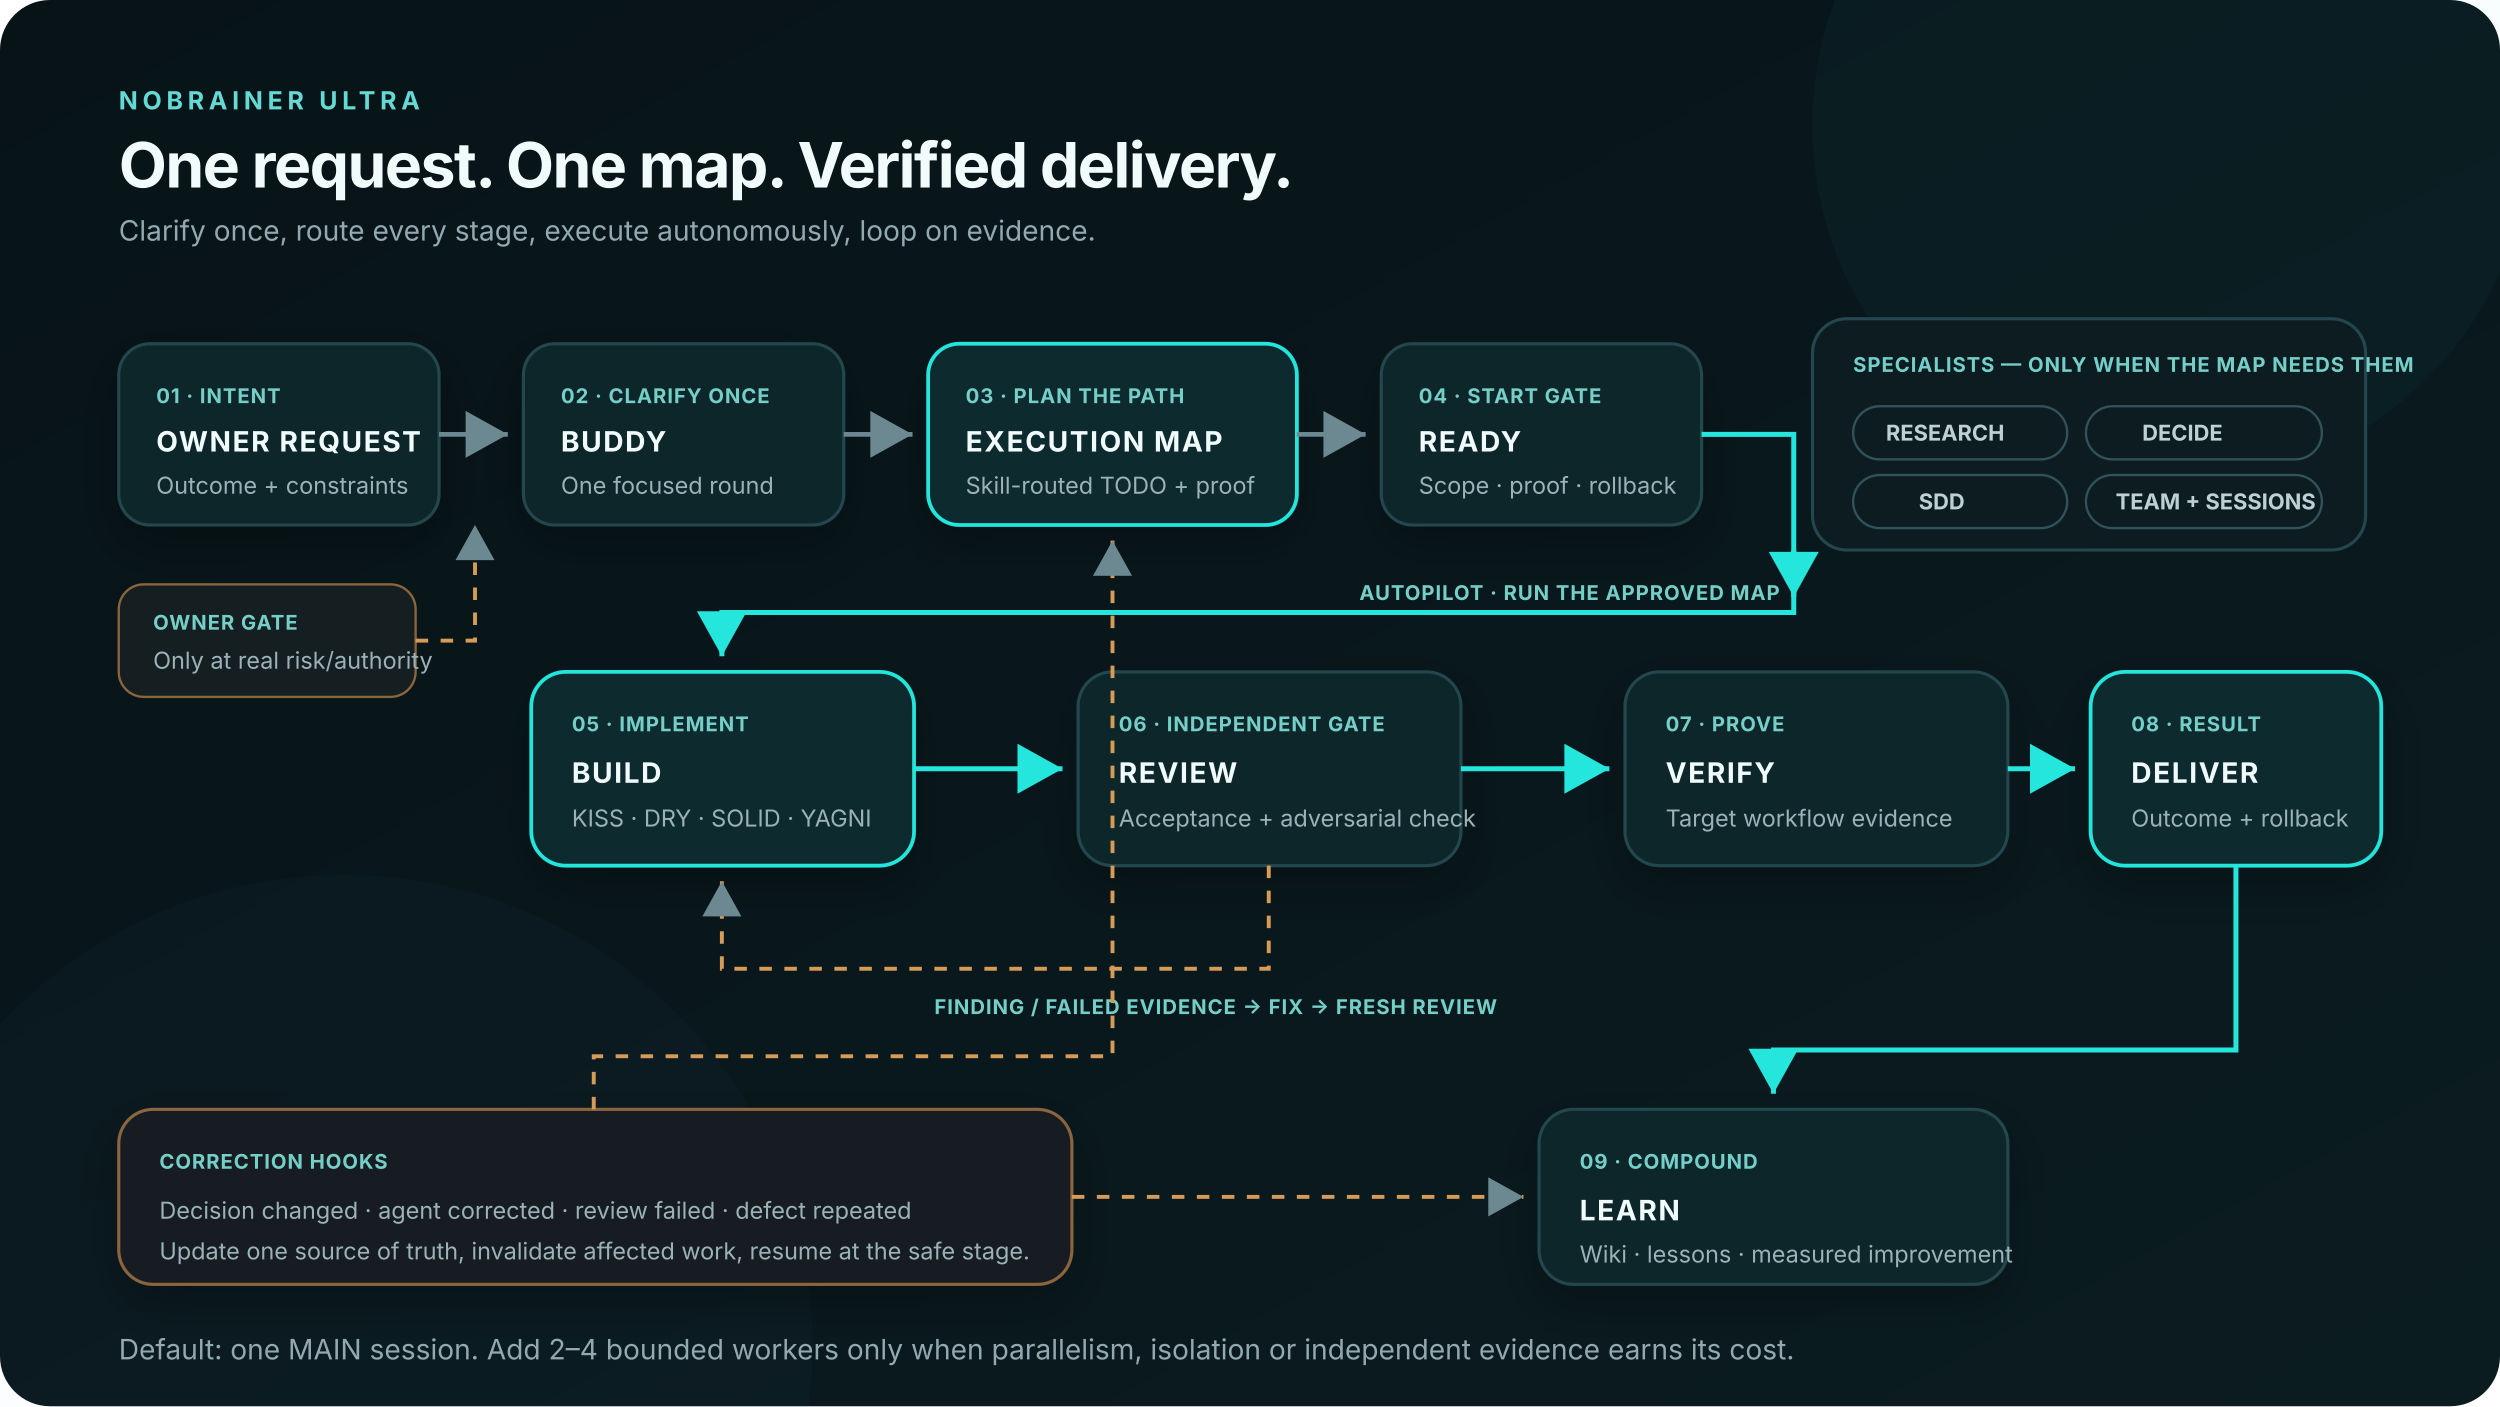
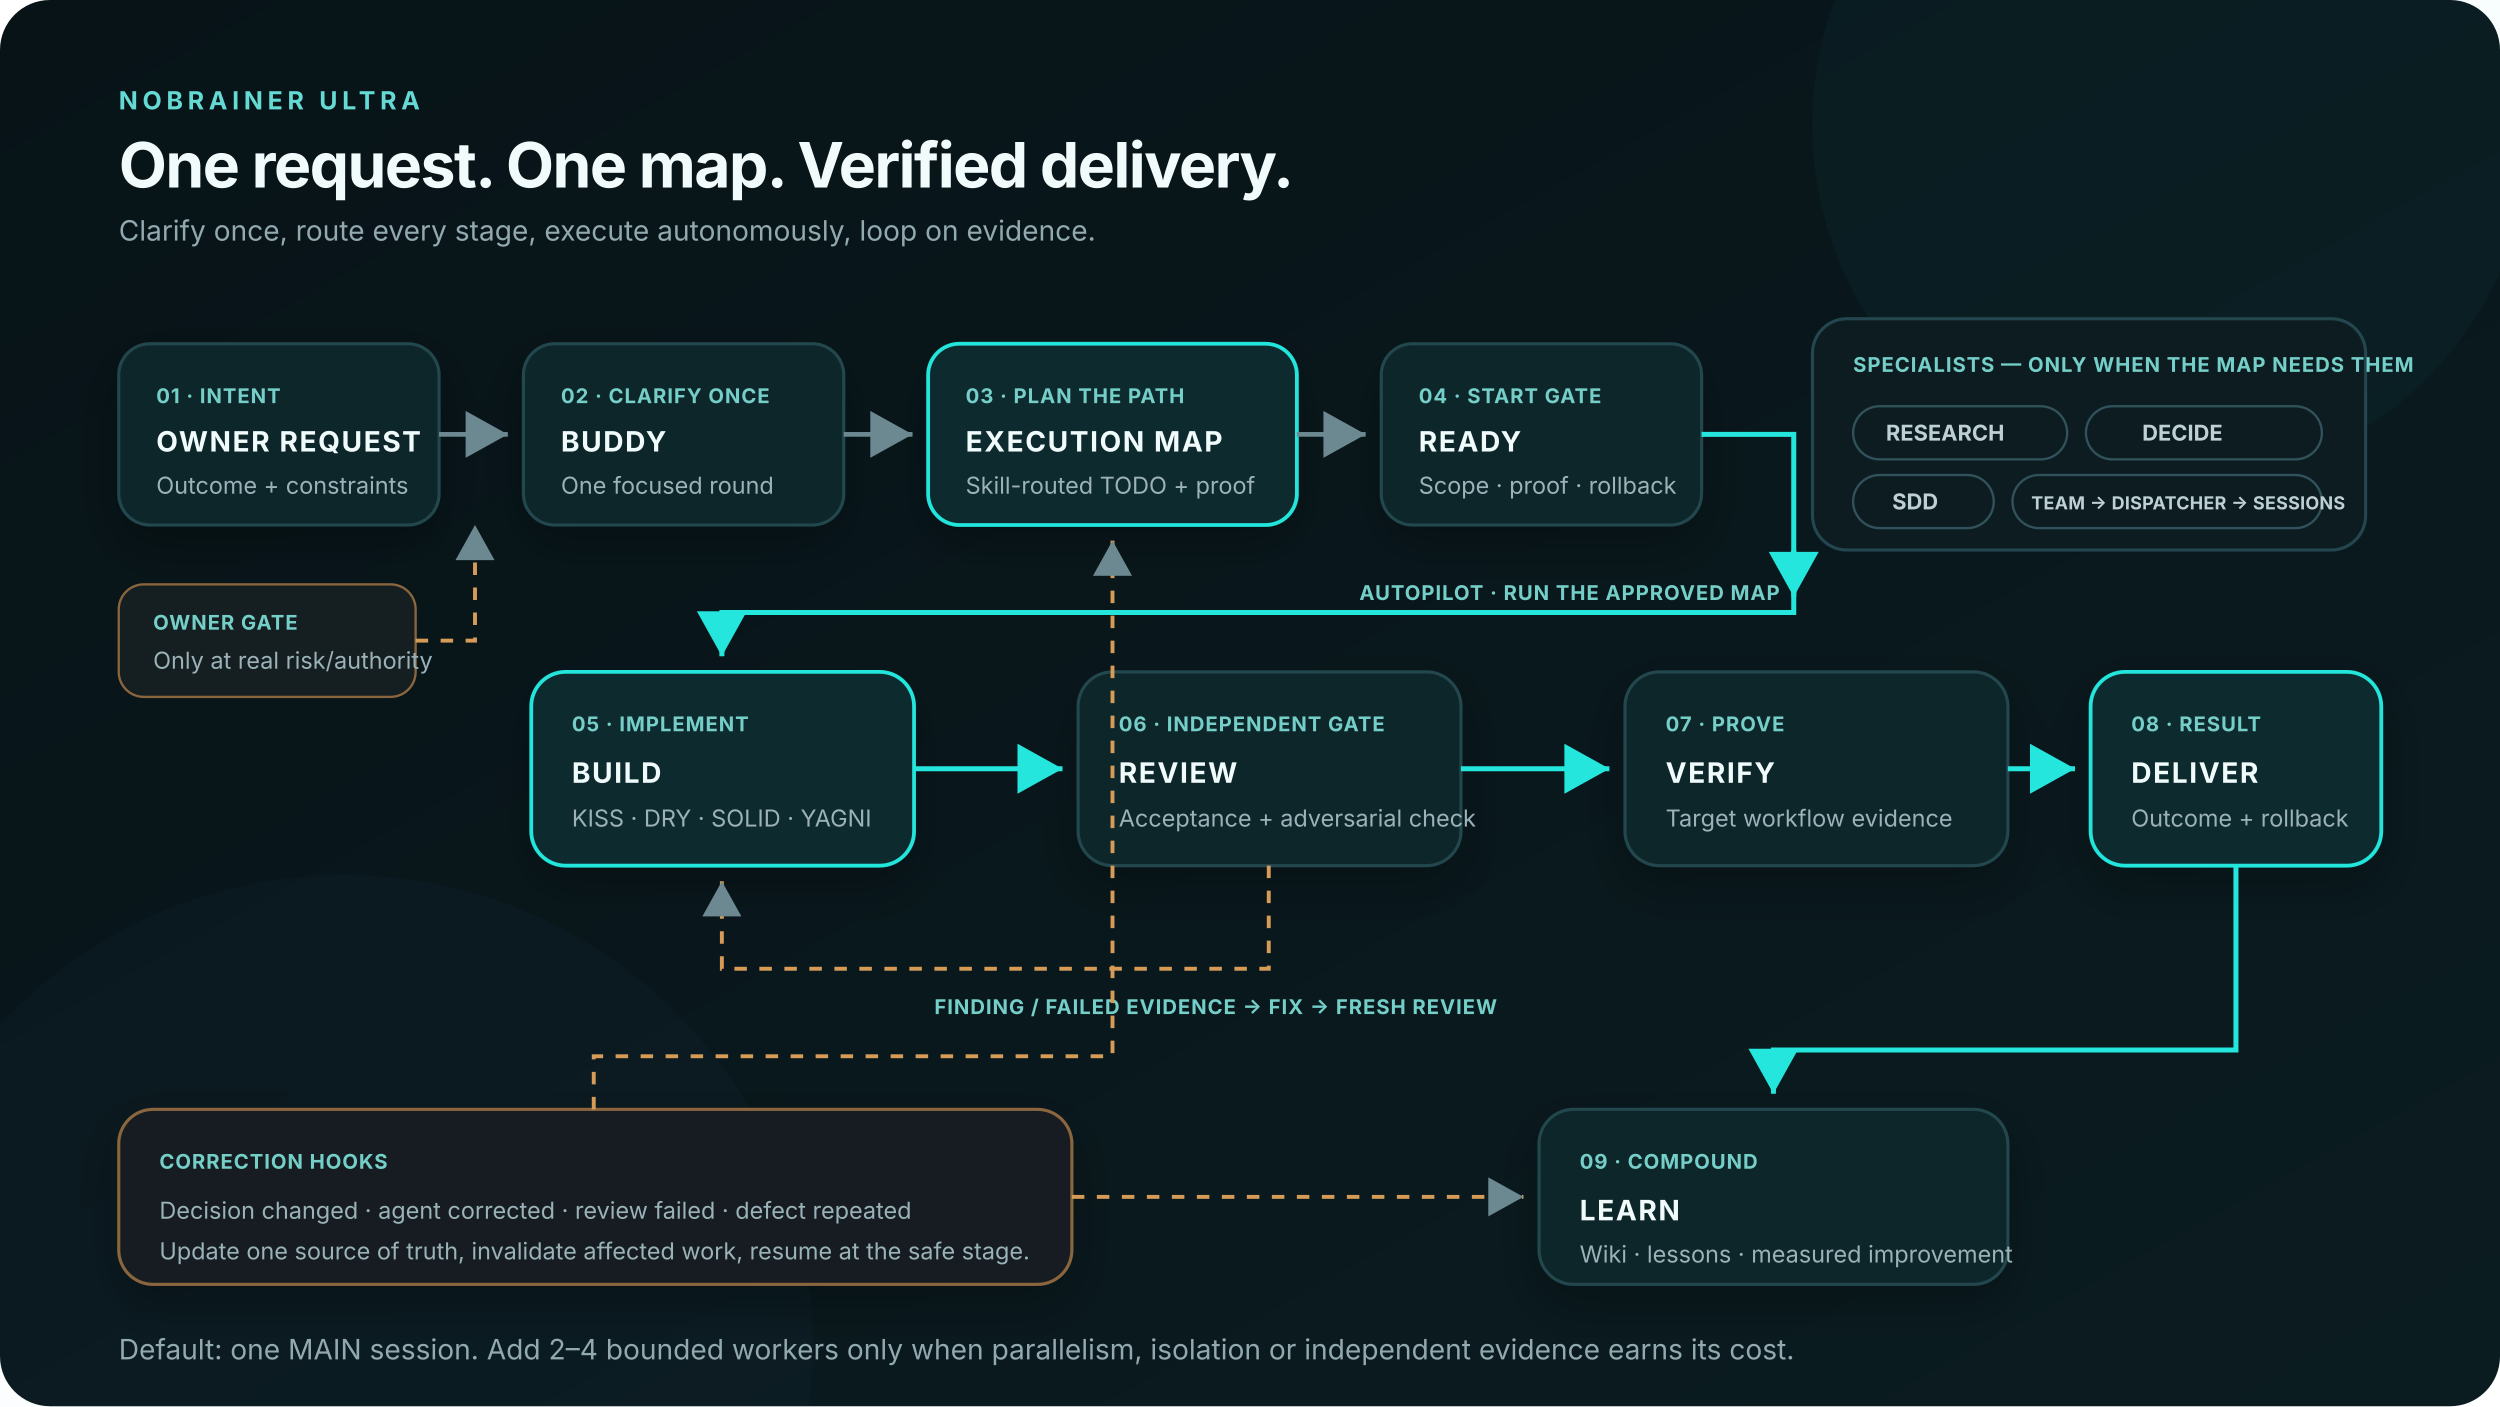
<svg xmlns="http://www.w3.org/2000/svg" viewBox="0 0 1600 900" role="img" aria-labelledby="title desc">
  <defs>
    <linearGradient id="background" x1="0" y1="0" x2="1" y2="1">
      <stop offset="0" stop-color="#071317" />
      <stop offset="1" stop-color="#0b1c21" />
    </linearGradient>
    <linearGradient id="accent" x1="0" y1="0" x2="1" y2="1">
      <stop offset="0" stop-color="#24e6dc" />
      <stop offset="1" stop-color="#68a8ff" />
    </linearGradient>
    <filter id="soft-shadow" x="-30%" y="-30%" width="160%" height="160%">
      <feDropShadow dx="0" dy="12" stdDeviation="16" flood-color="#000" flood-opacity=".28" />
    </filter>
    <marker id="arrow" markerWidth="12" markerHeight="12" refX="10" refY="6" orient="auto">
      <path d="M1 1l9 5-9 5z" fill="#6c8991" />
    </marker>
    <marker id="arrow-accent" markerWidth="12" markerHeight="12" refX="10" refY="6" orient="auto">
      <path d="M1 1l9 5-9 5z" fill="#24e6dc" />
    </marker>
    <style>
      text{font-family:Inter,ui-sans-serif,system-ui,-apple-system,BlinkMacSystemFont,"Segoe UI",sans-serif}
      .eyebrow{font-size:16px;font-weight:700;letter-spacing:3px;fill:#65d9d3}
      .headline{font-size:40px;font-weight:720;letter-spacing:-1px;fill:#f2fbfc}
      .subtitle{font-size:18px;fill:#91a9af}
      .node{fill:#10252b;stroke:#24464e;stroke-width:2}
      .node-accent{fill:#10292e;stroke:#24e6dc;stroke-width:2.4}
      .node-title{font-size:18px;font-weight:750;letter-spacing:1px;fill:#f0fbfc}
      .node-copy{font-size:15px;fill:#9ab2b8}
      .tiny{font-size:13px;font-weight:650;letter-spacing:.6px;fill:#75cfc9}
      .flow{fill:none;stroke:#6c8991;stroke-width:3;marker-end:url(#arrow)}
      .flow-accent{fill:none;stroke:#24e6dc;stroke-width:3.2;marker-end:url(#arrow-accent)}
      .flow-dashed{fill:none;stroke:#d69c57;stroke-width:2.5;stroke-dasharray:8 8;marker-end:url(#arrow)}
      .chip{fill:#0c1c21;stroke:#31525a;stroke-width:1.5}
      .chip-text{font-size:14px;font-weight:700;fill:#bed0d4}
+       .chip-text-small{font-size:11.5px;font-weight:750;letter-spacing:.15px;fill:#bed0d4}
    </style>
  </defs>
  <rect width="1600" height="900" rx="32" fill="url(#background)" />
  <circle cx="1390" cy="80" r="230" fill="#24e6dc" opacity=".035" />
  <circle cx="220" cy="860" r="300" fill="#68a8ff" opacity=".025" />
  <text x="76" y="70" class="eyebrow">NOBRAINER ULTRA</text>
  <text x="76" y="120" class="headline">One request. One map. Verified delivery.</text>
  <text x="76" y="154" class="subtitle">Clarify once, route every stage, execute autonomously, loop on evidence.</text>
  <g filter="url(#soft-shadow)">
    <rect x="76" y="220" width="205" height="116" rx="20" class="node" />
    <text x="100" y="258" class="tiny">01 · INTENT</text>
    <text x="100" y="289" class="node-title">OWNER REQUEST</text>
    <text x="100" y="316" class="node-copy">Outcome + constraints</text>
    <rect x="335" y="220" width="205" height="116" rx="20" class="node" />
    <text x="359" y="258" class="tiny">02 · CLARIFY ONCE</text>
    <text x="359" y="289" class="node-title">BUDDY</text>
    <text x="359" y="316" class="node-copy">One focused round</text>
    <rect x="594" y="220" width="236" height="116" rx="20" class="node-accent" />
    <text x="618" y="258" class="tiny">03 · PLAN THE PATH</text>
    <text x="618" y="289" class="node-title">EXECUTION MAP</text>
    <text x="618" y="316" class="node-copy">Skill-routed TODO + proof</text>
    <rect x="884" y="220" width="205" height="116" rx="20" class="node" />
    <text x="908" y="258" class="tiny">04 · START GATE</text>
    <text x="908" y="289" class="node-title">READY</text>
    <text x="908" y="316" class="node-copy">Scope · proof · rollback</text>
  </g>
  <path d="M281 278H325" class="flow" />
  <path d="M540 278H584" class="flow" />
  <path d="M830 278H874" class="flow" />
  <path d="M1089 278H1148V382" class="flow-accent" />
  <g>
    <rect x="1160" y="204" width="354" height="148" rx="22" fill="#0c1c21" stroke="#24464e" stroke-width="2" />
    <text x="1186" y="238" class="tiny">SPECIALISTS — ONLY WHEN THE MAP NEEDS THEM</text>
    <rect x="1186" y="260" width="137" height="34" rx="17" class="chip" />
    <text x="1207" y="282" class="chip-text">RESEARCH</text>
    <rect x="1335" y="260" width="151" height="34" rx="17" class="chip" />
    <text x="1371" y="282" class="chip-text">DECIDE</text>
-     <rect x="1186" y="304" width="137" height="34" rx="17" class="chip" />
-     <text x="1228" y="326" class="chip-text">SDD</text>
-     <rect x="1335" y="304" width="151" height="34" rx="17" class="chip" />
-     <text x="1354" y="326" class="chip-text">TEAM + SESSIONS</text>
+     <rect x="1186" y="304" width="90" height="34" rx="17" class="chip" />
+     <text x="1211" y="326" class="chip-text">SDD</text>
+     <rect x="1288" y="304" width="198" height="34" rx="17" class="chip" />
+     <text x="1300" y="326" class="chip-text-small">TEAM → DISPATCHER → SESSIONS</text>
  </g>
  <g filter="url(#soft-shadow)">
    <rect x="340" y="430" width="245" height="124" rx="22" class="node-accent" />
    <text x="366" y="468" class="tiny">05 · IMPLEMENT</text>
    <text x="366" y="501" class="node-title">BUILD</text>
    <text x="366" y="529" class="node-copy">KISS · DRY · SOLID · YAGNI</text>
    <rect x="690" y="430" width="245" height="124" rx="22" class="node" />
    <text x="716" y="468" class="tiny">06 · INDEPENDENT GATE</text>
    <text x="716" y="501" class="node-title">REVIEW</text>
    <text x="716" y="529" class="node-copy">Acceptance + adversarial check</text>
    <rect x="1040" y="430" width="245" height="124" rx="22" class="node" />
    <text x="1066" y="468" class="tiny">07 · PROVE</text>
    <text x="1066" y="501" class="node-title">VERIFY</text>
    <text x="1066" y="529" class="node-copy">Target workflow evidence</text>
    <rect x="1338" y="430" width="186" height="124" rx="22" class="node-accent" />
    <text x="1364" y="468" class="tiny">08 · RESULT</text>
    <text x="1364" y="501" class="node-title">DELIVER</text>
    <text x="1364" y="529" class="node-copy">Outcome + rollback</text>
  </g>
  <path d="M1148 352V392H462V420" class="flow-accent" />
  <text x="870" y="384" class="tiny">AUTOPILOT · RUN THE APPROVED MAP</text>
  <path d="M585 492H680" class="flow-accent" />
  <path d="M935 492H1030" class="flow-accent" />
  <path d="M1285 492H1328" class="flow-accent" />
  <g id="review-fix-loop">
    <path d="M812 554V620H462V564" class="flow-dashed" />
    <text x="598" y="649" class="tiny" fill="#d69c57">FINDING / FAILED EVIDENCE → FIX → FRESH REVIEW</text>
  </g>
  <g filter="url(#soft-shadow)">
    <rect x="985" y="710" width="300" height="112" rx="22" class="node" />
    <text x="1011" y="748" class="tiny">09 · COMPOUND</text>
    <text x="1011" y="781" class="node-title">LEARN</text>
    <text x="1011" y="808" class="node-copy">Wiki · lessons · measured improvement</text>
    <rect x="76" y="710" width="610" height="112" rx="22" fill="#151e21" stroke="#8a653d" stroke-width="2" />
    <text x="102" y="748" class="tiny" fill="#e3ae6c">CORRECTION HOOKS</text>
    <text x="102" y="780" class="node-copy">Decision changed · agent corrected · review failed · defect repeated</text>
    <text x="102" y="806" class="node-copy">Update one source of truth, invalidate affected work, resume at the safe stage.</text>
  </g>
  <path d="M1431 554V672H1135V700" class="flow-accent" />
  <path d="M686 766H975" class="flow-dashed" />
  <path d="M380 710V676H712V346" class="flow-dashed" />
  <g>
    <rect x="76" y="374" width="190" height="72" rx="16" fill="#151e21" stroke="#8a653d" stroke-width="1.5" />
    <text x="98" y="403" class="tiny" fill="#e3ae6c">OWNER GATE</text>
    <text x="98" y="428" class="node-copy">Only at real risk/authority</text>
    <path d="M266 410H304V336" class="flow-dashed" />
  </g>
  <text x="76" y="870" class="subtitle">Default: one MAIN session. Add 2–4 bounded workers only when parallelism, isolation or independent evidence earns its cost.</text>
</svg>
